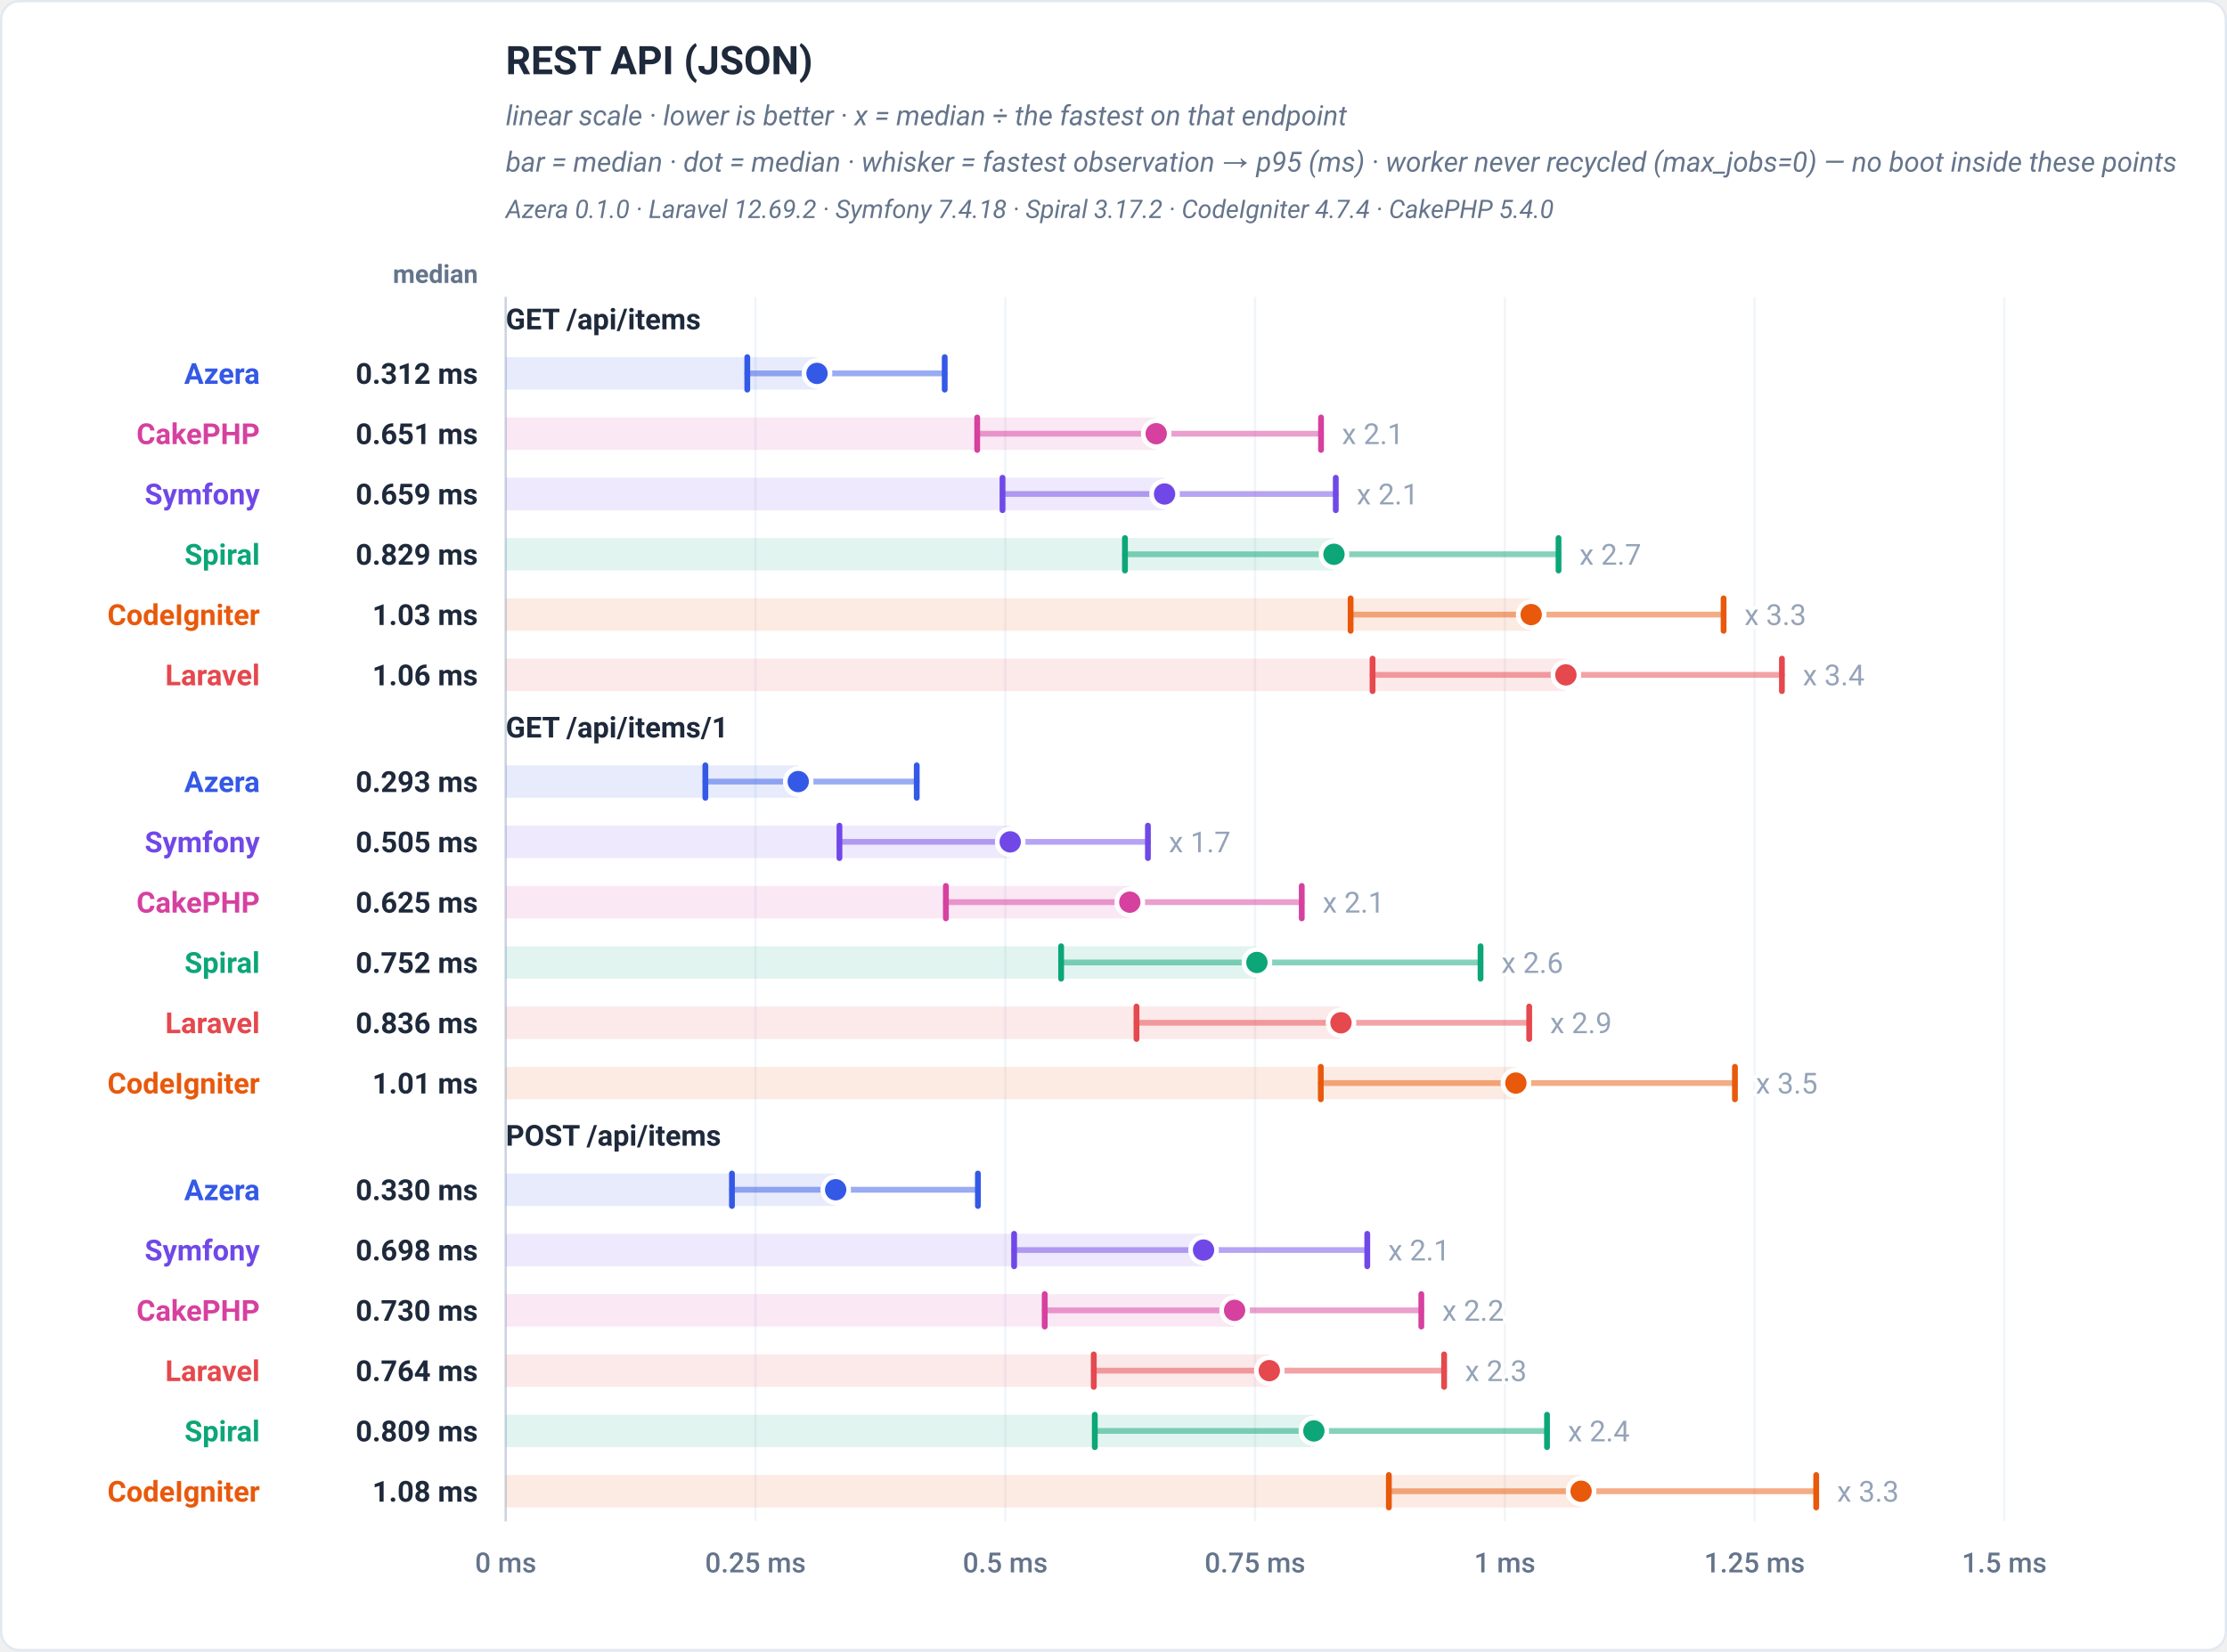
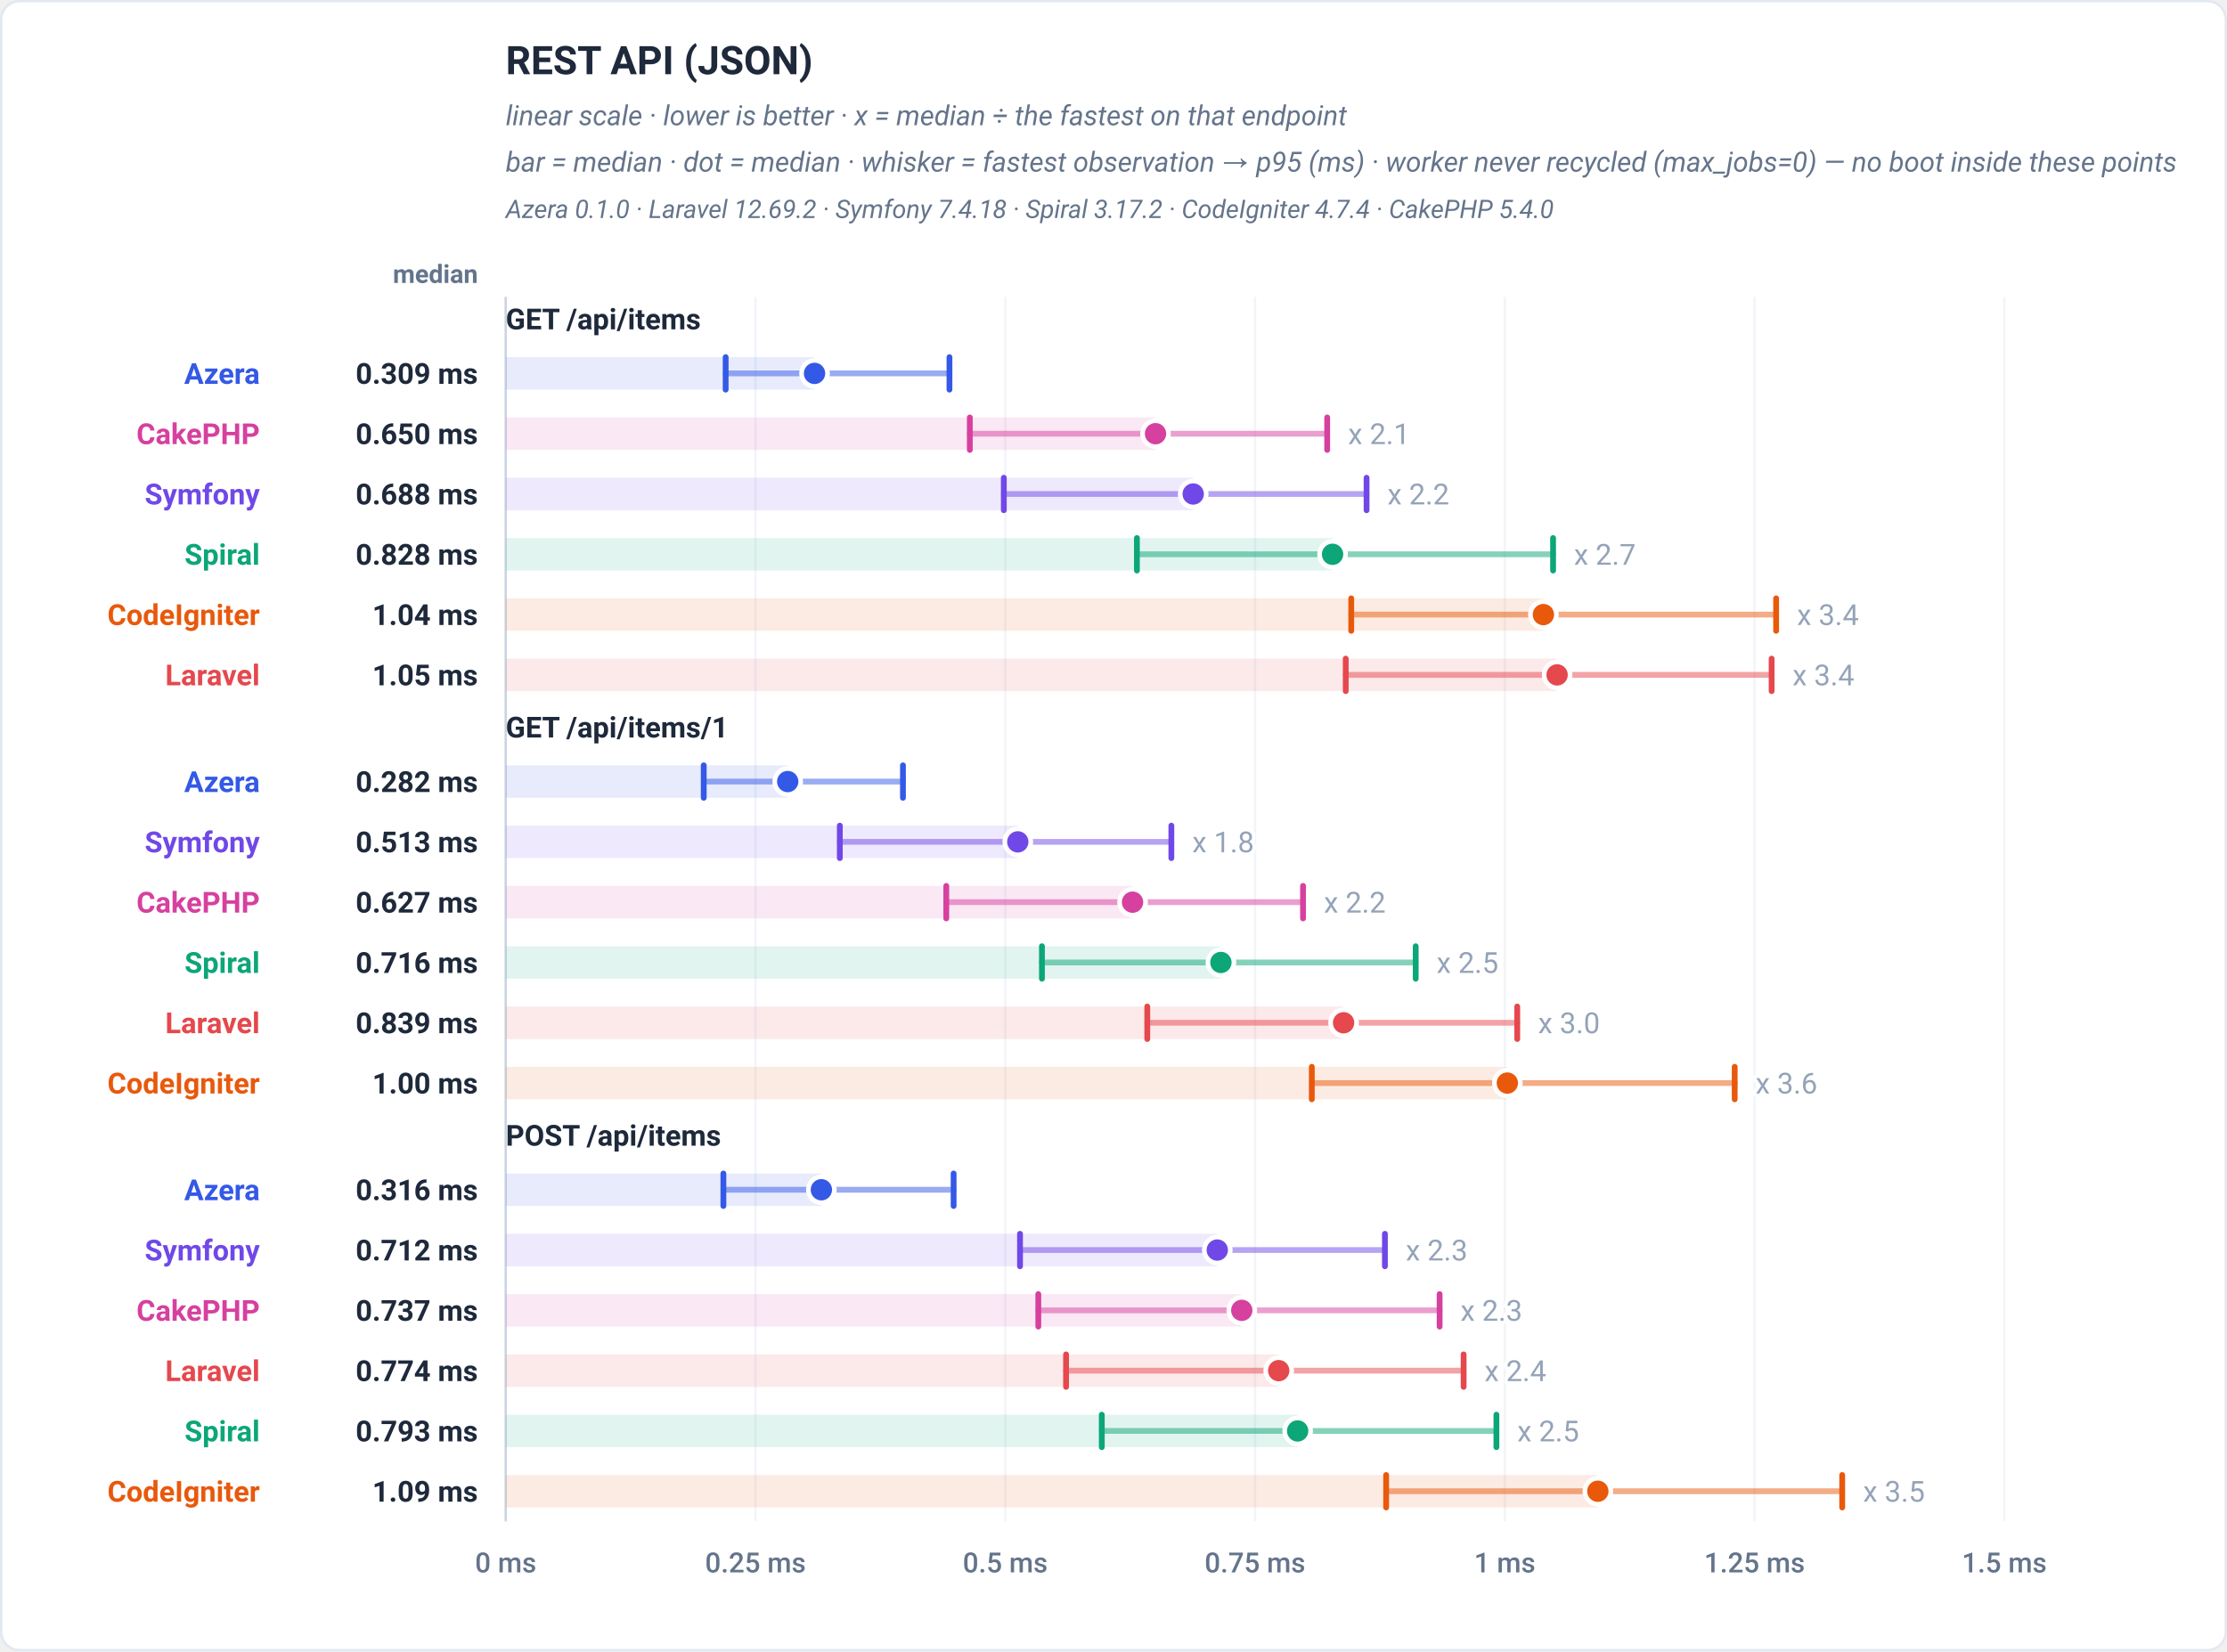
<svg xmlns="http://www.w3.org/2000/svg" viewBox="0 0 960 712" width="960" height="712" role="img" font-family="-apple-system,BlinkMacSystemFont,'Segoe UI',Roboto,Helvetica,Arial,sans-serif">
  <rect x="0.5" y="0.5" width="959" height="711" rx="8" fill="#ffffff" stroke="#e2e8f0" />
  <text x="218" y="32" font-family="-apple-system,BlinkMacSystemFont,'Segoe UI',Roboto,Helvetica,Arial,sans-serif" font-size="17" font-weight="700" fill="#1e293b" text-anchor="start">REST API (JSON)</text>
  <text x="218" y="54" font-family="-apple-system,BlinkMacSystemFont,'Segoe UI',Roboto,Helvetica,Arial,sans-serif" font-size="12" font-weight="400" fill="#64748b" text-anchor="start" font-style="italic">linear scale · lower is better · x = median ÷ the fastest on that endpoint</text>
  <text x="218" y="74" font-family="-apple-system,BlinkMacSystemFont,'Segoe UI',Roboto,Helvetica,Arial,sans-serif" font-size="12" font-weight="400" fill="#64748b" text-anchor="start" font-style="italic">bar = median · dot = median · whisker = fastest observation → p95 (ms) · worker never recycled (max_jobs=0) — no boot inside these points</text>
  <text x="218" y="94" font-family="-apple-system,BlinkMacSystemFont,'Segoe UI',Roboto,Helvetica,Arial,sans-serif" font-size="11" font-weight="400" fill="#64748b" text-anchor="start" font-style="italic">Azera 0.1.0 · Laravel 12.69.2 · Symfony 7.4.18 · Spiral 3.17.2 · CodeIgniter 4.7.4 · CakePHP 5.4.0</text>
  <text x="206" y="122" font-family="-apple-system,BlinkMacSystemFont,'Segoe UI',Roboto,Helvetica,Arial,sans-serif" font-size="11" font-weight="600" fill="#64748b" text-anchor="end">median</text>
  <line x1="218" y1="128" x2="218" y2="656" stroke="#f1f5f9" stroke-width="1" />
  <text x="218" y="678" font-family="-apple-system,BlinkMacSystemFont,'Segoe UI',Roboto,Helvetica,Arial,sans-serif" font-size="12" font-weight="500" fill="#64748b" text-anchor="middle">0 ms</text>
  <line x1="325.67" y1="128" x2="325.67" y2="656" stroke="#f1f5f9" stroke-width="1" />
  <text x="325.67" y="678" font-family="-apple-system,BlinkMacSystemFont,'Segoe UI',Roboto,Helvetica,Arial,sans-serif" font-size="12" font-weight="500" fill="#64748b" text-anchor="middle">0.25 ms</text>
  <line x1="433.33" y1="128" x2="433.33" y2="656" stroke="#f1f5f9" stroke-width="1" />
  <text x="433.33" y="678" font-family="-apple-system,BlinkMacSystemFont,'Segoe UI',Roboto,Helvetica,Arial,sans-serif" font-size="12" font-weight="500" fill="#64748b" text-anchor="middle">0.5 ms</text>
  <line x1="541" y1="128" x2="541" y2="656" stroke="#f1f5f9" stroke-width="1" />
  <text x="541" y="678" font-family="-apple-system,BlinkMacSystemFont,'Segoe UI',Roboto,Helvetica,Arial,sans-serif" font-size="12" font-weight="500" fill="#64748b" text-anchor="middle">0.75 ms</text>
  <line x1="648.67" y1="128" x2="648.67" y2="656" stroke="#f1f5f9" stroke-width="1" />
  <text x="648.67" y="678" font-family="-apple-system,BlinkMacSystemFont,'Segoe UI',Roboto,Helvetica,Arial,sans-serif" font-size="12" font-weight="500" fill="#64748b" text-anchor="middle">1 ms</text>
  <line x1="756.33" y1="128" x2="756.33" y2="656" stroke="#f1f5f9" stroke-width="1" />
  <text x="756.33" y="678" font-family="-apple-system,BlinkMacSystemFont,'Segoe UI',Roboto,Helvetica,Arial,sans-serif" font-size="12" font-weight="500" fill="#64748b" text-anchor="middle">1.25 ms</text>
  <line x1="864" y1="128" x2="864" y2="656" stroke="#f1f5f9" stroke-width="1" />
  <text x="864" y="678" font-family="-apple-system,BlinkMacSystemFont,'Segoe UI',Roboto,Helvetica,Arial,sans-serif" font-size="12" font-weight="500" fill="#64748b" text-anchor="middle">1.5 ms</text>
  <line x1="218" y1="128" x2="218" y2="656" stroke="#cbd5e1" stroke-width="1" />
  <text x="218" y="142" font-family="-apple-system,BlinkMacSystemFont,'Segoe UI',Roboto,Helvetica,Arial,sans-serif" font-size="12.5" font-weight="700" fill="#1e293b" text-anchor="start">GET /api/items</text>
-   <rect x="218" y="154" width="134.19" height="14" fill="#3459e6" fill-opacity="0.12" />
-   <line x1="322.13" y1="161" x2="407.24" y2="161" stroke="#3459e6" stroke-width="2.5" stroke-linecap="round" opacity="0.5" />
-   <line x1="322.13" y1="154" x2="322.13" y2="168" stroke="#3459e6" stroke-width="2.5" stroke-linecap="round" />
-   <line x1="407.24" y1="154" x2="407.24" y2="168" stroke="#3459e6" stroke-width="2.5" stroke-linecap="round" />
-   <circle cx="352.19" cy="161" r="5.6" fill="#3459e6" stroke="#ffffff" stroke-width="2" />
+   <rect x="218" y="154" width="133.12" height="14" fill="#3459e6" fill-opacity="0.12" />
+   <line x1="312.81" y1="161" x2="409.29" y2="161" stroke="#3459e6" stroke-width="2.5" stroke-linecap="round" opacity="0.5" />
+   <line x1="312.81" y1="154" x2="312.81" y2="168" stroke="#3459e6" stroke-width="2.5" stroke-linecap="round" />
+   <line x1="409.29" y1="154" x2="409.29" y2="168" stroke="#3459e6" stroke-width="2.5" stroke-linecap="round" />
+   <circle cx="351.12" cy="161" r="5.6" fill="#3459e6" stroke="#ffffff" stroke-width="2" />
  <text x="112" y="165.5" font-family="-apple-system,BlinkMacSystemFont,'Segoe UI',Roboto,Helvetica,Arial,sans-serif" font-size="12.5" font-weight="700" fill="#3459e6" text-anchor="end">Azera</text>
-   <text x="206" y="165.5" font-family="-apple-system,BlinkMacSystemFont,'Segoe UI',Roboto,Helvetica,Arial,sans-serif" font-size="12.5" font-weight="700" fill="#1e293b" text-anchor="end">0.312 ms</text>
-   <rect x="218" y="180" width="280.41" height="14" fill="#d6409f" fill-opacity="0.12" />
-   <line x1="421.24" y1="187" x2="569.46" y2="187" stroke="#d6409f" stroke-width="2.5" stroke-linecap="round" opacity="0.5" />
-   <line x1="421.24" y1="180" x2="421.24" y2="194" stroke="#d6409f" stroke-width="2.5" stroke-linecap="round" />
-   <line x1="569.46" y1="180" x2="569.46" y2="194" stroke="#d6409f" stroke-width="2.5" stroke-linecap="round" />
-   <circle cx="498.41" cy="187" r="5.6" fill="#d6409f" stroke="#ffffff" stroke-width="2" />
-   <text x="578.46" y="191.5" font-family="-apple-system,BlinkMacSystemFont,'Segoe UI',Roboto,Helvetica,Arial,sans-serif" font-size="12.5" font-weight="400" fill="#94a3b8" text-anchor="start" stroke="#ffffff" stroke-width="3" paint-order="stroke" stroke-linejoin="round">x 2.1</text>
+   <text x="206" y="165.5" font-family="-apple-system,BlinkMacSystemFont,'Segoe UI',Roboto,Helvetica,Arial,sans-serif" font-size="12.5" font-weight="700" fill="#1e293b" text-anchor="end">0.309 ms</text>
+   <rect x="218" y="180" width="280.11" height="14" fill="#d6409f" fill-opacity="0.12" />
+   <line x1="418.06" y1="187" x2="572.12" y2="187" stroke="#d6409f" stroke-width="2.5" stroke-linecap="round" opacity="0.5" />
+   <line x1="418.06" y1="180" x2="418.06" y2="194" stroke="#d6409f" stroke-width="2.5" stroke-linecap="round" />
+   <line x1="572.12" y1="180" x2="572.12" y2="194" stroke="#d6409f" stroke-width="2.5" stroke-linecap="round" />
+   <circle cx="498.11" cy="187" r="5.6" fill="#d6409f" stroke="#ffffff" stroke-width="2" />
+   <text x="581.12" y="191.5" font-family="-apple-system,BlinkMacSystemFont,'Segoe UI',Roboto,Helvetica,Arial,sans-serif" font-size="12.5" font-weight="400" fill="#94a3b8" text-anchor="start" stroke="#ffffff" stroke-width="3" paint-order="stroke" stroke-linejoin="round">x 2.1</text>
  <text x="112" y="191.5" font-family="-apple-system,BlinkMacSystemFont,'Segoe UI',Roboto,Helvetica,Arial,sans-serif" font-size="12.5" font-weight="700" fill="#d6409f" text-anchor="end">CakePHP</text>
-   <text x="206" y="191.5" font-family="-apple-system,BlinkMacSystemFont,'Segoe UI',Roboto,Helvetica,Arial,sans-serif" font-size="12.5" font-weight="700" fill="#1e293b" text-anchor="end">0.651 ms</text>
-   <rect x="218" y="206" width="284.01" height="14" fill="#7048e8" fill-opacity="0.12" />
-   <line x1="432.15" y1="213" x2="575.82" y2="213" stroke="#7048e8" stroke-width="2.5" stroke-linecap="round" opacity="0.5" />
-   <line x1="432.15" y1="206" x2="432.15" y2="220" stroke="#7048e8" stroke-width="2.5" stroke-linecap="round" />
-   <line x1="575.82" y1="206" x2="575.82" y2="220" stroke="#7048e8" stroke-width="2.5" stroke-linecap="round" />
-   <circle cx="502.01" cy="213" r="5.6" fill="#7048e8" stroke="#ffffff" stroke-width="2" />
-   <text x="584.82" y="217.5" font-family="-apple-system,BlinkMacSystemFont,'Segoe UI',Roboto,Helvetica,Arial,sans-serif" font-size="12.5" font-weight="400" fill="#94a3b8" text-anchor="start" stroke="#ffffff" stroke-width="3" paint-order="stroke" stroke-linejoin="round">x 2.1</text>
+   <text x="206" y="191.5" font-family="-apple-system,BlinkMacSystemFont,'Segoe UI',Roboto,Helvetica,Arial,sans-serif" font-size="12.5" font-weight="700" fill="#1e293b" text-anchor="end">0.650 ms</text>
+   <rect x="218" y="206" width="296.35" height="14" fill="#7048e8" fill-opacity="0.12" />
+   <line x1="432.72" y1="213" x2="589.09" y2="213" stroke="#7048e8" stroke-width="2.5" stroke-linecap="round" opacity="0.5" />
+   <line x1="432.72" y1="206" x2="432.72" y2="220" stroke="#7048e8" stroke-width="2.5" stroke-linecap="round" />
+   <line x1="589.09" y1="206" x2="589.09" y2="220" stroke="#7048e8" stroke-width="2.5" stroke-linecap="round" />
+   <circle cx="514.35" cy="213" r="5.6" fill="#7048e8" stroke="#ffffff" stroke-width="2" />
+   <text x="598.09" y="217.5" font-family="-apple-system,BlinkMacSystemFont,'Segoe UI',Roboto,Helvetica,Arial,sans-serif" font-size="12.5" font-weight="400" fill="#94a3b8" text-anchor="start" stroke="#ffffff" stroke-width="3" paint-order="stroke" stroke-linejoin="round">x 2.2</text>
  <text x="112" y="217.5" font-family="-apple-system,BlinkMacSystemFont,'Segoe UI',Roboto,Helvetica,Arial,sans-serif" font-size="12.5" font-weight="700" fill="#7048e8" text-anchor="end">Symfony</text>
-   <text x="206" y="217.5" font-family="-apple-system,BlinkMacSystemFont,'Segoe UI',Roboto,Helvetica,Arial,sans-serif" font-size="12.5" font-weight="700" fill="#1e293b" text-anchor="end">0.659 ms</text>
-   <rect x="218" y="232" width="357.04" height="14" fill="#0ca678" fill-opacity="0.12" />
-   <line x1="484.94" y1="239" x2="671.84" y2="239" stroke="#0ca678" stroke-width="2.5" stroke-linecap="round" opacity="0.5" />
-   <line x1="484.94" y1="232" x2="484.94" y2="246" stroke="#0ca678" stroke-width="2.5" stroke-linecap="round" />
-   <line x1="671.84" y1="232" x2="671.84" y2="246" stroke="#0ca678" stroke-width="2.5" stroke-linecap="round" />
-   <circle cx="575.04" cy="239" r="5.6" fill="#0ca678" stroke="#ffffff" stroke-width="2" />
-   <text x="680.84" y="243.5" font-family="-apple-system,BlinkMacSystemFont,'Segoe UI',Roboto,Helvetica,Arial,sans-serif" font-size="12.5" font-weight="400" fill="#94a3b8" text-anchor="start" stroke="#ffffff" stroke-width="3" paint-order="stroke" stroke-linejoin="round">x 2.7</text>
+   <text x="206" y="217.5" font-family="-apple-system,BlinkMacSystemFont,'Segoe UI',Roboto,Helvetica,Arial,sans-serif" font-size="12.5" font-weight="700" fill="#1e293b" text-anchor="end">0.688 ms</text>
+   <rect x="218" y="232" width="356.43" height="14" fill="#0ca678" fill-opacity="0.12" />
+   <line x1="490.09" y1="239" x2="669.49" y2="239" stroke="#0ca678" stroke-width="2.5" stroke-linecap="round" opacity="0.5" />
+   <line x1="490.09" y1="232" x2="490.09" y2="246" stroke="#0ca678" stroke-width="2.5" stroke-linecap="round" />
+   <line x1="669.49" y1="232" x2="669.49" y2="246" stroke="#0ca678" stroke-width="2.5" stroke-linecap="round" />
+   <circle cx="574.43" cy="239" r="5.6" fill="#0ca678" stroke="#ffffff" stroke-width="2" />
+   <text x="678.49" y="243.5" font-family="-apple-system,BlinkMacSystemFont,'Segoe UI',Roboto,Helvetica,Arial,sans-serif" font-size="12.5" font-weight="400" fill="#94a3b8" text-anchor="start" stroke="#ffffff" stroke-width="3" paint-order="stroke" stroke-linejoin="round">x 2.7</text>
  <text x="112" y="243.5" font-family="-apple-system,BlinkMacSystemFont,'Segoe UI',Roboto,Helvetica,Arial,sans-serif" font-size="12.5" font-weight="700" fill="#0ca678" text-anchor="end">Spiral</text>
-   <text x="206" y="243.5" font-family="-apple-system,BlinkMacSystemFont,'Segoe UI',Roboto,Helvetica,Arial,sans-serif" font-size="12.5" font-weight="700" fill="#1e293b" text-anchor="end">0.829 ms</text>
-   <rect x="218" y="258" width="442.04" height="14" fill="#e8590c" fill-opacity="0.12" />
-   <line x1="582.21" y1="265" x2="742.99" y2="265" stroke="#e8590c" stroke-width="2.5" stroke-linecap="round" opacity="0.5" />
-   <line x1="582.21" y1="258" x2="582.21" y2="272" stroke="#e8590c" stroke-width="2.5" stroke-linecap="round" />
-   <line x1="742.99" y1="258" x2="742.99" y2="272" stroke="#e8590c" stroke-width="2.5" stroke-linecap="round" />
-   <circle cx="660.04" cy="265" r="5.6" fill="#e8590c" stroke="#ffffff" stroke-width="2" />
-   <text x="751.99" y="269.5" font-family="-apple-system,BlinkMacSystemFont,'Segoe UI',Roboto,Helvetica,Arial,sans-serif" font-size="12.5" font-weight="400" fill="#94a3b8" text-anchor="start" stroke="#ffffff" stroke-width="3" paint-order="stroke" stroke-linejoin="round">x 3.3</text>
+   <text x="206" y="243.5" font-family="-apple-system,BlinkMacSystemFont,'Segoe UI',Roboto,Helvetica,Arial,sans-serif" font-size="12.5" font-weight="700" fill="#1e293b" text-anchor="end">0.828 ms</text>
+   <rect x="218" y="258" width="447.31" height="14" fill="#e8590c" fill-opacity="0.12" />
+   <line x1="582.48" y1="265" x2="765.64" y2="265" stroke="#e8590c" stroke-width="2.5" stroke-linecap="round" opacity="0.5" />
+   <line x1="582.48" y1="258" x2="582.48" y2="272" stroke="#e8590c" stroke-width="2.5" stroke-linecap="round" />
+   <line x1="765.64" y1="258" x2="765.64" y2="272" stroke="#e8590c" stroke-width="2.5" stroke-linecap="round" />
+   <circle cx="665.31" cy="265" r="5.6" fill="#e8590c" stroke="#ffffff" stroke-width="2" />
+   <text x="774.64" y="269.5" font-family="-apple-system,BlinkMacSystemFont,'Segoe UI',Roboto,Helvetica,Arial,sans-serif" font-size="12.5" font-weight="400" fill="#94a3b8" text-anchor="start" stroke="#ffffff" stroke-width="3" paint-order="stroke" stroke-linejoin="round">x 3.4</text>
  <text x="112" y="269.5" font-family="-apple-system,BlinkMacSystemFont,'Segoe UI',Roboto,Helvetica,Arial,sans-serif" font-size="12.5" font-weight="700" fill="#e8590c" text-anchor="end">CodeIgniter</text>
-   <text x="206" y="269.5" font-family="-apple-system,BlinkMacSystemFont,'Segoe UI',Roboto,Helvetica,Arial,sans-serif" font-size="12.5" font-weight="700" fill="#1e293b" text-anchor="end">1.03 ms</text>
-   <rect x="218" y="284" width="457.01" height="14" fill="#e5484d" fill-opacity="0.12" />
-   <line x1="591.67" y1="291" x2="768.13" y2="291" stroke="#e5484d" stroke-width="2.5" stroke-linecap="round" opacity="0.5" />
-   <line x1="591.67" y1="284" x2="591.67" y2="298" stroke="#e5484d" stroke-width="2.5" stroke-linecap="round" />
-   <line x1="768.13" y1="284" x2="768.13" y2="298" stroke="#e5484d" stroke-width="2.5" stroke-linecap="round" />
-   <circle cx="675.01" cy="291" r="5.6" fill="#e5484d" stroke="#ffffff" stroke-width="2" />
-   <text x="777.13" y="295.5" font-family="-apple-system,BlinkMacSystemFont,'Segoe UI',Roboto,Helvetica,Arial,sans-serif" font-size="12.5" font-weight="400" fill="#94a3b8" text-anchor="start" stroke="#ffffff" stroke-width="3" paint-order="stroke" stroke-linejoin="round">x 3.4</text>
+   <text x="206" y="269.5" font-family="-apple-system,BlinkMacSystemFont,'Segoe UI',Roboto,Helvetica,Arial,sans-serif" font-size="12.5" font-weight="700" fill="#1e293b" text-anchor="end">1.04 ms</text>
+   <rect x="218" y="284" width="453.22" height="14" fill="#e5484d" fill-opacity="0.12" />
+   <line x1="580.11" y1="291" x2="763.7" y2="291" stroke="#e5484d" stroke-width="2.5" stroke-linecap="round" opacity="0.5" />
+   <line x1="580.11" y1="284" x2="580.11" y2="298" stroke="#e5484d" stroke-width="2.5" stroke-linecap="round" />
+   <line x1="763.7" y1="284" x2="763.7" y2="298" stroke="#e5484d" stroke-width="2.5" stroke-linecap="round" />
+   <circle cx="671.22" cy="291" r="5.6" fill="#e5484d" stroke="#ffffff" stroke-width="2" />
+   <text x="772.7" y="295.5" font-family="-apple-system,BlinkMacSystemFont,'Segoe UI',Roboto,Helvetica,Arial,sans-serif" font-size="12.5" font-weight="400" fill="#94a3b8" text-anchor="start" stroke="#ffffff" stroke-width="3" paint-order="stroke" stroke-linejoin="round">x 3.4</text>
  <text x="112" y="295.5" font-family="-apple-system,BlinkMacSystemFont,'Segoe UI',Roboto,Helvetica,Arial,sans-serif" font-size="12.5" font-weight="700" fill="#e5484d" text-anchor="end">Laravel</text>
-   <text x="206" y="295.5" font-family="-apple-system,BlinkMacSystemFont,'Segoe UI',Roboto,Helvetica,Arial,sans-serif" font-size="12.5" font-weight="700" fill="#1e293b" text-anchor="end">1.06 ms</text>
+   <text x="206" y="295.5" font-family="-apple-system,BlinkMacSystemFont,'Segoe UI',Roboto,Helvetica,Arial,sans-serif" font-size="12.5" font-weight="700" fill="#1e293b" text-anchor="end">1.05 ms</text>
  <text x="218" y="318" font-family="-apple-system,BlinkMacSystemFont,'Segoe UI',Roboto,Helvetica,Arial,sans-serif" font-size="12.5" font-weight="700" fill="#1e293b" text-anchor="start">GET /api/items/1</text>
-   <rect x="218" y="330" width="126.09" height="14" fill="#3459e6" fill-opacity="0.12" />
-   <line x1="304.06" y1="337" x2="395.18" y2="337" stroke="#3459e6" stroke-width="2.5" stroke-linecap="round" opacity="0.5" />
-   <line x1="304.06" y1="330" x2="304.06" y2="344" stroke="#3459e6" stroke-width="2.5" stroke-linecap="round" />
-   <line x1="395.18" y1="330" x2="395.18" y2="344" stroke="#3459e6" stroke-width="2.5" stroke-linecap="round" />
-   <circle cx="344.09" cy="337" r="5.6" fill="#3459e6" stroke="#ffffff" stroke-width="2" />
+   <rect x="218" y="330" width="121.56" height="14" fill="#3459e6" fill-opacity="0.12" />
+   <line x1="303.36" y1="337" x2="389.24" y2="337" stroke="#3459e6" stroke-width="2.5" stroke-linecap="round" opacity="0.5" />
+   <line x1="303.36" y1="330" x2="303.36" y2="344" stroke="#3459e6" stroke-width="2.5" stroke-linecap="round" />
+   <line x1="389.24" y1="330" x2="389.24" y2="344" stroke="#3459e6" stroke-width="2.5" stroke-linecap="round" />
+   <circle cx="339.56" cy="337" r="5.6" fill="#3459e6" stroke="#ffffff" stroke-width="2" />
  <text x="112" y="341.5" font-family="-apple-system,BlinkMacSystemFont,'Segoe UI',Roboto,Helvetica,Arial,sans-serif" font-size="12.5" font-weight="700" fill="#3459e6" text-anchor="end">Azera</text>
-   <text x="206" y="341.5" font-family="-apple-system,BlinkMacSystemFont,'Segoe UI',Roboto,Helvetica,Arial,sans-serif" font-size="12.5" font-weight="700" fill="#1e293b" text-anchor="end">0.293 ms</text>
-   <rect x="218" y="356" width="217.47" height="14" fill="#7048e8" fill-opacity="0.12" />
-   <line x1="361.86" y1="363" x2="494.84" y2="363" stroke="#7048e8" stroke-width="2.5" stroke-linecap="round" opacity="0.5" />
-   <line x1="361.86" y1="356" x2="361.86" y2="370" stroke="#7048e8" stroke-width="2.5" stroke-linecap="round" />
-   <line x1="494.84" y1="356" x2="494.84" y2="370" stroke="#7048e8" stroke-width="2.5" stroke-linecap="round" />
-   <circle cx="435.47" cy="363" r="5.6" fill="#7048e8" stroke="#ffffff" stroke-width="2" />
-   <text x="503.84" y="367.5" font-family="-apple-system,BlinkMacSystemFont,'Segoe UI',Roboto,Helvetica,Arial,sans-serif" font-size="12.5" font-weight="400" fill="#94a3b8" text-anchor="start" stroke="#ffffff" stroke-width="3" paint-order="stroke" stroke-linejoin="round">x 1.7</text>
+   <text x="206" y="341.5" font-family="-apple-system,BlinkMacSystemFont,'Segoe UI',Roboto,Helvetica,Arial,sans-serif" font-size="12.5" font-weight="700" fill="#1e293b" text-anchor="end">0.282 ms</text>
+   <rect x="218" y="356" width="220.74" height="14" fill="#7048e8" fill-opacity="0.12" />
+   <line x1="362.02" y1="363" x2="504.94" y2="363" stroke="#7048e8" stroke-width="2.5" stroke-linecap="round" opacity="0.5" />
+   <line x1="362.02" y1="356" x2="362.02" y2="370" stroke="#7048e8" stroke-width="2.5" stroke-linecap="round" />
+   <line x1="504.94" y1="356" x2="504.94" y2="370" stroke="#7048e8" stroke-width="2.5" stroke-linecap="round" />
+   <circle cx="438.74" cy="363" r="5.6" fill="#7048e8" stroke="#ffffff" stroke-width="2" />
+   <text x="513.94" y="367.5" font-family="-apple-system,BlinkMacSystemFont,'Segoe UI',Roboto,Helvetica,Arial,sans-serif" font-size="12.5" font-weight="400" fill="#94a3b8" text-anchor="start" stroke="#ffffff" stroke-width="3" paint-order="stroke" stroke-linejoin="round">x 1.8</text>
  <text x="112" y="367.5" font-family="-apple-system,BlinkMacSystemFont,'Segoe UI',Roboto,Helvetica,Arial,sans-serif" font-size="12.5" font-weight="700" fill="#7048e8" text-anchor="end">Symfony</text>
-   <text x="206" y="367.5" font-family="-apple-system,BlinkMacSystemFont,'Segoe UI',Roboto,Helvetica,Arial,sans-serif" font-size="12.5" font-weight="700" fill="#1e293b" text-anchor="end">0.505 ms</text>
-   <rect x="218" y="382" width="269.02" height="14" fill="#d6409f" fill-opacity="0.12" />
-   <line x1="407.74" y1="389" x2="561.15" y2="389" stroke="#d6409f" stroke-width="2.5" stroke-linecap="round" opacity="0.5" />
-   <line x1="407.74" y1="382" x2="407.74" y2="396" stroke="#d6409f" stroke-width="2.5" stroke-linecap="round" />
-   <line x1="561.15" y1="382" x2="561.15" y2="396" stroke="#d6409f" stroke-width="2.5" stroke-linecap="round" />
-   <circle cx="487.02" cy="389" r="5.6" fill="#d6409f" stroke="#ffffff" stroke-width="2" />
-   <text x="570.15" y="393.5" font-family="-apple-system,BlinkMacSystemFont,'Segoe UI',Roboto,Helvetica,Arial,sans-serif" font-size="12.5" font-weight="400" fill="#94a3b8" text-anchor="start" stroke="#ffffff" stroke-width="3" paint-order="stroke" stroke-linejoin="round">x 2.1</text>
+   <text x="206" y="367.5" font-family="-apple-system,BlinkMacSystemFont,'Segoe UI',Roboto,Helvetica,Arial,sans-serif" font-size="12.5" font-weight="700" fill="#1e293b" text-anchor="end">0.513 ms</text>
+   <rect x="218" y="382" width="270.21" height="14" fill="#d6409f" fill-opacity="0.12" />
+   <line x1="407.91" y1="389" x2="561.7" y2="389" stroke="#d6409f" stroke-width="2.5" stroke-linecap="round" opacity="0.5" />
+   <line x1="407.91" y1="382" x2="407.91" y2="396" stroke="#d6409f" stroke-width="2.5" stroke-linecap="round" />
+   <line x1="561.7" y1="382" x2="561.7" y2="396" stroke="#d6409f" stroke-width="2.5" stroke-linecap="round" />
+   <circle cx="488.21" cy="389" r="5.6" fill="#d6409f" stroke="#ffffff" stroke-width="2" />
+   <text x="570.7" y="393.5" font-family="-apple-system,BlinkMacSystemFont,'Segoe UI',Roboto,Helvetica,Arial,sans-serif" font-size="12.5" font-weight="400" fill="#94a3b8" text-anchor="start" stroke="#ffffff" stroke-width="3" paint-order="stroke" stroke-linejoin="round">x 2.2</text>
  <text x="112" y="393.5" font-family="-apple-system,BlinkMacSystemFont,'Segoe UI',Roboto,Helvetica,Arial,sans-serif" font-size="12.5" font-weight="700" fill="#d6409f" text-anchor="end">CakePHP</text>
-   <text x="206" y="393.5" font-family="-apple-system,BlinkMacSystemFont,'Segoe UI',Roboto,Helvetica,Arial,sans-serif" font-size="12.5" font-weight="700" fill="#1e293b" text-anchor="end">0.625 ms</text>
-   <rect x="218" y="408" width="323.82" height="14" fill="#0ca678" fill-opacity="0.12" />
-   <line x1="457.42" y1="415" x2="638.22" y2="415" stroke="#0ca678" stroke-width="2.5" stroke-linecap="round" opacity="0.5" />
-   <line x1="457.42" y1="408" x2="457.42" y2="422" stroke="#0ca678" stroke-width="2.5" stroke-linecap="round" />
-   <line x1="638.22" y1="408" x2="638.22" y2="422" stroke="#0ca678" stroke-width="2.5" stroke-linecap="round" />
-   <circle cx="541.82" cy="415" r="5.6" fill="#0ca678" stroke="#ffffff" stroke-width="2" />
-   <text x="647.22" y="419.5" font-family="-apple-system,BlinkMacSystemFont,'Segoe UI',Roboto,Helvetica,Arial,sans-serif" font-size="12.5" font-weight="400" fill="#94a3b8" text-anchor="start" stroke="#ffffff" stroke-width="3" paint-order="stroke" stroke-linejoin="round">x 2.6</text>
+   <text x="206" y="393.5" font-family="-apple-system,BlinkMacSystemFont,'Segoe UI',Roboto,Helvetica,Arial,sans-serif" font-size="12.5" font-weight="700" fill="#1e293b" text-anchor="end">0.627 ms</text>
+   <rect x="218" y="408" width="308.3" height="14" fill="#0ca678" fill-opacity="0.12" />
+   <line x1="449.15" y1="415" x2="610.27" y2="415" stroke="#0ca678" stroke-width="2.5" stroke-linecap="round" opacity="0.5" />
+   <line x1="449.15" y1="408" x2="449.15" y2="422" stroke="#0ca678" stroke-width="2.5" stroke-linecap="round" />
+   <line x1="610.27" y1="408" x2="610.27" y2="422" stroke="#0ca678" stroke-width="2.5" stroke-linecap="round" />
+   <circle cx="526.3" cy="415" r="5.6" fill="#0ca678" stroke="#ffffff" stroke-width="2" />
+   <text x="619.27" y="419.5" font-family="-apple-system,BlinkMacSystemFont,'Segoe UI',Roboto,Helvetica,Arial,sans-serif" font-size="12.5" font-weight="400" fill="#94a3b8" text-anchor="start" stroke="#ffffff" stroke-width="3" paint-order="stroke" stroke-linejoin="round">x 2.5</text>
  <text x="112" y="419.5" font-family="-apple-system,BlinkMacSystemFont,'Segoe UI',Roboto,Helvetica,Arial,sans-serif" font-size="12.5" font-weight="700" fill="#0ca678" text-anchor="end">Spiral</text>
-   <text x="206" y="419.5" font-family="-apple-system,BlinkMacSystemFont,'Segoe UI',Roboto,Helvetica,Arial,sans-serif" font-size="12.5" font-weight="700" fill="#1e293b" text-anchor="end">0.752 ms</text>
-   <rect x="218" y="434" width="360.06" height="14" fill="#e5484d" fill-opacity="0.12" />
-   <line x1="489.91" y1="441" x2="659.2" y2="441" stroke="#e5484d" stroke-width="2.5" stroke-linecap="round" opacity="0.5" />
-   <line x1="489.91" y1="434" x2="489.91" y2="448" stroke="#e5484d" stroke-width="2.5" stroke-linecap="round" />
-   <line x1="659.2" y1="434" x2="659.2" y2="448" stroke="#e5484d" stroke-width="2.5" stroke-linecap="round" />
-   <circle cx="578.06" cy="441" r="5.6" fill="#e5484d" stroke="#ffffff" stroke-width="2" />
-   <text x="668.2" y="445.5" font-family="-apple-system,BlinkMacSystemFont,'Segoe UI',Roboto,Helvetica,Arial,sans-serif" font-size="12.5" font-weight="400" fill="#94a3b8" text-anchor="start" stroke="#ffffff" stroke-width="3" paint-order="stroke" stroke-linejoin="round">x 2.9</text>
+   <text x="206" y="419.5" font-family="-apple-system,BlinkMacSystemFont,'Segoe UI',Roboto,Helvetica,Arial,sans-serif" font-size="12.5" font-weight="700" fill="#1e293b" text-anchor="end">0.716 ms</text>
+   <rect x="218" y="434" width="361.18" height="14" fill="#e5484d" fill-opacity="0.12" />
+   <line x1="494.56" y1="441" x2="654.04" y2="441" stroke="#e5484d" stroke-width="2.5" stroke-linecap="round" opacity="0.5" />
+   <line x1="494.56" y1="434" x2="494.56" y2="448" stroke="#e5484d" stroke-width="2.5" stroke-linecap="round" />
+   <line x1="654.04" y1="434" x2="654.04" y2="448" stroke="#e5484d" stroke-width="2.5" stroke-linecap="round" />
+   <circle cx="579.18" cy="441" r="5.6" fill="#e5484d" stroke="#ffffff" stroke-width="2" />
+   <text x="663.04" y="445.5" font-family="-apple-system,BlinkMacSystemFont,'Segoe UI',Roboto,Helvetica,Arial,sans-serif" font-size="12.5" font-weight="400" fill="#94a3b8" text-anchor="start" stroke="#ffffff" stroke-width="3" paint-order="stroke" stroke-linejoin="round">x 3.0</text>
  <text x="112" y="445.5" font-family="-apple-system,BlinkMacSystemFont,'Segoe UI',Roboto,Helvetica,Arial,sans-serif" font-size="12.5" font-weight="700" fill="#e5484d" text-anchor="end">Laravel</text>
-   <text x="206" y="445.5" font-family="-apple-system,BlinkMacSystemFont,'Segoe UI',Roboto,Helvetica,Arial,sans-serif" font-size="12.5" font-weight="700" fill="#1e293b" text-anchor="end">0.836 ms</text>
-   <rect x="218" y="460" width="435.45" height="14" fill="#e8590c" fill-opacity="0.12" />
-   <line x1="569.36" y1="467" x2="747.88" y2="467" stroke="#e8590c" stroke-width="2.5" stroke-linecap="round" opacity="0.5" />
-   <line x1="569.36" y1="460" x2="569.36" y2="474" stroke="#e8590c" stroke-width="2.5" stroke-linecap="round" />
-   <line x1="747.88" y1="460" x2="747.88" y2="474" stroke="#e8590c" stroke-width="2.5" stroke-linecap="round" />
-   <circle cx="653.45" cy="467" r="5.6" fill="#e8590c" stroke="#ffffff" stroke-width="2" />
-   <text x="756.88" y="471.5" font-family="-apple-system,BlinkMacSystemFont,'Segoe UI',Roboto,Helvetica,Arial,sans-serif" font-size="12.5" font-weight="400" fill="#94a3b8" text-anchor="start" stroke="#ffffff" stroke-width="3" paint-order="stroke" stroke-linejoin="round">x 3.5</text>
+   <text x="206" y="445.5" font-family="-apple-system,BlinkMacSystemFont,'Segoe UI',Roboto,Helvetica,Arial,sans-serif" font-size="12.5" font-weight="700" fill="#1e293b" text-anchor="end">0.839 ms</text>
+   <rect x="218" y="460" width="431.77" height="14" fill="#e8590c" fill-opacity="0.12" />
+   <line x1="565.48" y1="467" x2="747.78" y2="467" stroke="#e8590c" stroke-width="2.5" stroke-linecap="round" opacity="0.5" />
+   <line x1="565.48" y1="460" x2="565.48" y2="474" stroke="#e8590c" stroke-width="2.5" stroke-linecap="round" />
+   <line x1="747.78" y1="460" x2="747.78" y2="474" stroke="#e8590c" stroke-width="2.5" stroke-linecap="round" />
+   <circle cx="649.77" cy="467" r="5.6" fill="#e8590c" stroke="#ffffff" stroke-width="2" />
+   <text x="756.78" y="471.5" font-family="-apple-system,BlinkMacSystemFont,'Segoe UI',Roboto,Helvetica,Arial,sans-serif" font-size="12.5" font-weight="400" fill="#94a3b8" text-anchor="start" stroke="#ffffff" stroke-width="3" paint-order="stroke" stroke-linejoin="round">x 3.6</text>
  <text x="112" y="471.5" font-family="-apple-system,BlinkMacSystemFont,'Segoe UI',Roboto,Helvetica,Arial,sans-serif" font-size="12.5" font-weight="700" fill="#e8590c" text-anchor="end">CodeIgniter</text>
-   <text x="206" y="471.5" font-family="-apple-system,BlinkMacSystemFont,'Segoe UI',Roboto,Helvetica,Arial,sans-serif" font-size="12.5" font-weight="700" fill="#1e293b" text-anchor="end">1.01 ms</text>
+   <text x="206" y="471.5" font-family="-apple-system,BlinkMacSystemFont,'Segoe UI',Roboto,Helvetica,Arial,sans-serif" font-size="12.5" font-weight="700" fill="#1e293b" text-anchor="end">1.00 ms</text>
  <text x="218" y="494" font-family="-apple-system,BlinkMacSystemFont,'Segoe UI',Roboto,Helvetica,Arial,sans-serif" font-size="12.5" font-weight="700" fill="#1e293b" text-anchor="start">POST /api/items</text>
-   <rect x="218" y="506" width="142.23" height="14" fill="#3459e6" fill-opacity="0.12" />
-   <line x1="315.53" y1="513" x2="421.55" y2="513" stroke="#3459e6" stroke-width="2.5" stroke-linecap="round" opacity="0.5" />
-   <line x1="315.53" y1="506" x2="315.53" y2="520" stroke="#3459e6" stroke-width="2.5" stroke-linecap="round" />
-   <line x1="421.55" y1="506" x2="421.55" y2="520" stroke="#3459e6" stroke-width="2.5" stroke-linecap="round" />
-   <circle cx="360.23" cy="513" r="5.6" fill="#3459e6" stroke="#ffffff" stroke-width="2" />
+   <rect x="218" y="506" width="136.07" height="14" fill="#3459e6" fill-opacity="0.12" />
+   <line x1="311.83" y1="513" x2="411.08" y2="513" stroke="#3459e6" stroke-width="2.5" stroke-linecap="round" opacity="0.5" />
+   <line x1="311.83" y1="506" x2="311.83" y2="520" stroke="#3459e6" stroke-width="2.5" stroke-linecap="round" />
+   <line x1="411.08" y1="506" x2="411.08" y2="520" stroke="#3459e6" stroke-width="2.5" stroke-linecap="round" />
+   <circle cx="354.07" cy="513" r="5.6" fill="#3459e6" stroke="#ffffff" stroke-width="2" />
  <text x="112" y="517.5" font-family="-apple-system,BlinkMacSystemFont,'Segoe UI',Roboto,Helvetica,Arial,sans-serif" font-size="12.5" font-weight="700" fill="#3459e6" text-anchor="end">Azera</text>
-   <text x="206" y="517.5" font-family="-apple-system,BlinkMacSystemFont,'Segoe UI',Roboto,Helvetica,Arial,sans-serif" font-size="12.5" font-weight="700" fill="#1e293b" text-anchor="end">0.330 ms</text>
-   <rect x="218" y="532" width="300.81" height="14" fill="#7048e8" fill-opacity="0.12" />
-   <line x1="437.16" y1="539" x2="589.39" y2="539" stroke="#7048e8" stroke-width="2.5" stroke-linecap="round" opacity="0.5" />
-   <line x1="437.16" y1="532" x2="437.16" y2="546" stroke="#7048e8" stroke-width="2.5" stroke-linecap="round" />
-   <line x1="589.39" y1="532" x2="589.39" y2="546" stroke="#7048e8" stroke-width="2.5" stroke-linecap="round" />
-   <circle cx="518.81" cy="539" r="5.6" fill="#7048e8" stroke="#ffffff" stroke-width="2" />
-   <text x="598.39" y="543.5" font-family="-apple-system,BlinkMacSystemFont,'Segoe UI',Roboto,Helvetica,Arial,sans-serif" font-size="12.5" font-weight="400" fill="#94a3b8" text-anchor="start" stroke="#ffffff" stroke-width="3" paint-order="stroke" stroke-linejoin="round">x 2.1</text>
+   <text x="206" y="517.5" font-family="-apple-system,BlinkMacSystemFont,'Segoe UI',Roboto,Helvetica,Arial,sans-serif" font-size="12.5" font-weight="700" fill="#1e293b" text-anchor="end">0.316 ms</text>
+   <rect x="218" y="532" width="306.73" height="14" fill="#7048e8" fill-opacity="0.12" />
+   <line x1="439.7" y1="539" x2="597" y2="539" stroke="#7048e8" stroke-width="2.5" stroke-linecap="round" opacity="0.5" />
+   <line x1="439.7" y1="532" x2="439.7" y2="546" stroke="#7048e8" stroke-width="2.5" stroke-linecap="round" />
+   <line x1="597" y1="532" x2="597" y2="546" stroke="#7048e8" stroke-width="2.5" stroke-linecap="round" />
+   <circle cx="524.73" cy="539" r="5.6" fill="#7048e8" stroke="#ffffff" stroke-width="2" />
+   <text x="606" y="543.5" font-family="-apple-system,BlinkMacSystemFont,'Segoe UI',Roboto,Helvetica,Arial,sans-serif" font-size="12.5" font-weight="400" fill="#94a3b8" text-anchor="start" stroke="#ffffff" stroke-width="3" paint-order="stroke" stroke-linejoin="round">x 2.3</text>
  <text x="112" y="543.5" font-family="-apple-system,BlinkMacSystemFont,'Segoe UI',Roboto,Helvetica,Arial,sans-serif" font-size="12.5" font-weight="700" fill="#7048e8" text-anchor="end">Symfony</text>
-   <text x="206" y="543.5" font-family="-apple-system,BlinkMacSystemFont,'Segoe UI',Roboto,Helvetica,Arial,sans-serif" font-size="12.5" font-weight="700" fill="#1e293b" text-anchor="end">0.698 ms</text>
-   <rect x="218" y="558" width="314.2" height="14" fill="#d6409f" fill-opacity="0.12" />
-   <line x1="450.35" y1="565" x2="612.69" y2="565" stroke="#d6409f" stroke-width="2.5" stroke-linecap="round" opacity="0.5" />
-   <line x1="450.35" y1="558" x2="450.35" y2="572" stroke="#d6409f" stroke-width="2.5" stroke-linecap="round" />
-   <line x1="612.69" y1="558" x2="612.69" y2="572" stroke="#d6409f" stroke-width="2.5" stroke-linecap="round" />
-   <circle cx="532.2" cy="565" r="5.6" fill="#d6409f" stroke="#ffffff" stroke-width="2" />
-   <text x="621.69" y="569.5" font-family="-apple-system,BlinkMacSystemFont,'Segoe UI',Roboto,Helvetica,Arial,sans-serif" font-size="12.5" font-weight="400" fill="#94a3b8" text-anchor="start" stroke="#ffffff" stroke-width="3" paint-order="stroke" stroke-linejoin="round">x 2.2</text>
+   <text x="206" y="543.5" font-family="-apple-system,BlinkMacSystemFont,'Segoe UI',Roboto,Helvetica,Arial,sans-serif" font-size="12.5" font-weight="700" fill="#1e293b" text-anchor="end">0.712 ms</text>
+   <rect x="218" y="558" width="317.29" height="14" fill="#d6409f" fill-opacity="0.12" />
+   <line x1="447.59" y1="565" x2="620.58" y2="565" stroke="#d6409f" stroke-width="2.5" stroke-linecap="round" opacity="0.5" />
+   <line x1="447.59" y1="558" x2="447.59" y2="572" stroke="#d6409f" stroke-width="2.5" stroke-linecap="round" />
+   <line x1="620.58" y1="558" x2="620.58" y2="572" stroke="#d6409f" stroke-width="2.5" stroke-linecap="round" />
+   <circle cx="535.29" cy="565" r="5.6" fill="#d6409f" stroke="#ffffff" stroke-width="2" />
+   <text x="629.58" y="569.5" font-family="-apple-system,BlinkMacSystemFont,'Segoe UI',Roboto,Helvetica,Arial,sans-serif" font-size="12.5" font-weight="400" fill="#94a3b8" text-anchor="start" stroke="#ffffff" stroke-width="3" paint-order="stroke" stroke-linejoin="round">x 2.3</text>
  <text x="112" y="569.5" font-family="-apple-system,BlinkMacSystemFont,'Segoe UI',Roboto,Helvetica,Arial,sans-serif" font-size="12.5" font-weight="700" fill="#d6409f" text-anchor="end">CakePHP</text>
-   <text x="206" y="569.5" font-family="-apple-system,BlinkMacSystemFont,'Segoe UI',Roboto,Helvetica,Arial,sans-serif" font-size="12.5" font-weight="700" fill="#1e293b" text-anchor="end">0.730 ms</text>
-   <rect x="218" y="584" width="329.16" height="14" fill="#e5484d" fill-opacity="0.12" />
-   <line x1="471.49" y1="591" x2="622.52" y2="591" stroke="#e5484d" stroke-width="2.5" stroke-linecap="round" opacity="0.5" />
-   <line x1="471.49" y1="584" x2="471.49" y2="598" stroke="#e5484d" stroke-width="2.5" stroke-linecap="round" />
-   <line x1="622.52" y1="584" x2="622.52" y2="598" stroke="#e5484d" stroke-width="2.5" stroke-linecap="round" />
-   <circle cx="547.16" cy="591" r="5.6" fill="#e5484d" stroke="#ffffff" stroke-width="2" />
-   <text x="631.52" y="595.5" font-family="-apple-system,BlinkMacSystemFont,'Segoe UI',Roboto,Helvetica,Arial,sans-serif" font-size="12.5" font-weight="400" fill="#94a3b8" text-anchor="start" stroke="#ffffff" stroke-width="3" paint-order="stroke" stroke-linejoin="round">x 2.3</text>
+   <text x="206" y="569.5" font-family="-apple-system,BlinkMacSystemFont,'Segoe UI',Roboto,Helvetica,Arial,sans-serif" font-size="12.5" font-weight="700" fill="#1e293b" text-anchor="end">0.737 ms</text>
+   <rect x="218" y="584" width="333.21" height="14" fill="#e5484d" fill-opacity="0.12" />
+   <line x1="459.55" y1="591" x2="630.93" y2="591" stroke="#e5484d" stroke-width="2.5" stroke-linecap="round" opacity="0.5" />
+   <line x1="459.55" y1="584" x2="459.55" y2="598" stroke="#e5484d" stroke-width="2.5" stroke-linecap="round" />
+   <line x1="630.93" y1="584" x2="630.93" y2="598" stroke="#e5484d" stroke-width="2.5" stroke-linecap="round" />
+   <circle cx="551.21" cy="591" r="5.6" fill="#e5484d" stroke="#ffffff" stroke-width="2" />
+   <text x="639.93" y="595.5" font-family="-apple-system,BlinkMacSystemFont,'Segoe UI',Roboto,Helvetica,Arial,sans-serif" font-size="12.5" font-weight="400" fill="#94a3b8" text-anchor="start" stroke="#ffffff" stroke-width="3" paint-order="stroke" stroke-linejoin="round">x 2.4</text>
  <text x="112" y="595.5" font-family="-apple-system,BlinkMacSystemFont,'Segoe UI',Roboto,Helvetica,Arial,sans-serif" font-size="12.5" font-weight="700" fill="#e5484d" text-anchor="end">Laravel</text>
-   <text x="206" y="595.5" font-family="-apple-system,BlinkMacSystemFont,'Segoe UI',Roboto,Helvetica,Arial,sans-serif" font-size="12.5" font-weight="700" fill="#1e293b" text-anchor="end">0.764 ms</text>
-   <rect x="218" y="610" width="348.37" height="14" fill="#0ca678" fill-opacity="0.12" />
-   <line x1="471.94" y1="617" x2="666.88" y2="617" stroke="#0ca678" stroke-width="2.5" stroke-linecap="round" opacity="0.5" />
-   <line x1="471.94" y1="610" x2="471.94" y2="624" stroke="#0ca678" stroke-width="2.5" stroke-linecap="round" />
-   <line x1="666.88" y1="610" x2="666.88" y2="624" stroke="#0ca678" stroke-width="2.5" stroke-linecap="round" />
-   <circle cx="566.37" cy="617" r="5.6" fill="#0ca678" stroke="#ffffff" stroke-width="2" />
-   <text x="675.88" y="621.5" font-family="-apple-system,BlinkMacSystemFont,'Segoe UI',Roboto,Helvetica,Arial,sans-serif" font-size="12.5" font-weight="400" fill="#94a3b8" text-anchor="start" stroke="#ffffff" stroke-width="3" paint-order="stroke" stroke-linejoin="round">x 2.4</text>
+   <text x="206" y="595.5" font-family="-apple-system,BlinkMacSystemFont,'Segoe UI',Roboto,Helvetica,Arial,sans-serif" font-size="12.5" font-weight="700" fill="#1e293b" text-anchor="end">0.774 ms</text>
+   <rect x="218" y="610" width="341.37" height="14" fill="#0ca678" fill-opacity="0.12" />
+   <line x1="474.95" y1="617" x2="645.06" y2="617" stroke="#0ca678" stroke-width="2.5" stroke-linecap="round" opacity="0.5" />
+   <line x1="474.95" y1="610" x2="474.95" y2="624" stroke="#0ca678" stroke-width="2.5" stroke-linecap="round" />
+   <line x1="645.06" y1="610" x2="645.06" y2="624" stroke="#0ca678" stroke-width="2.5" stroke-linecap="round" />
+   <circle cx="559.37" cy="617" r="5.6" fill="#0ca678" stroke="#ffffff" stroke-width="2" />
+   <text x="654.06" y="621.5" font-family="-apple-system,BlinkMacSystemFont,'Segoe UI',Roboto,Helvetica,Arial,sans-serif" font-size="12.5" font-weight="400" fill="#94a3b8" text-anchor="start" stroke="#ffffff" stroke-width="3" paint-order="stroke" stroke-linejoin="round">x 2.5</text>
  <text x="112" y="621.5" font-family="-apple-system,BlinkMacSystemFont,'Segoe UI',Roboto,Helvetica,Arial,sans-serif" font-size="12.5" font-weight="700" fill="#0ca678" text-anchor="end">Spiral</text>
-   <text x="206" y="621.5" font-family="-apple-system,BlinkMacSystemFont,'Segoe UI',Roboto,Helvetica,Arial,sans-serif" font-size="12.5" font-weight="700" fill="#1e293b" text-anchor="end">0.809 ms</text>
-   <rect x="218" y="636" width="463.56" height="14" fill="#e8590c" fill-opacity="0.12" />
-   <line x1="598.7" y1="643" x2="782.92" y2="643" stroke="#e8590c" stroke-width="2.5" stroke-linecap="round" opacity="0.5" />
-   <line x1="598.7" y1="636" x2="598.7" y2="650" stroke="#e8590c" stroke-width="2.5" stroke-linecap="round" />
-   <line x1="782.92" y1="636" x2="782.92" y2="650" stroke="#e8590c" stroke-width="2.5" stroke-linecap="round" />
-   <circle cx="681.56" cy="643" r="5.6" fill="#e8590c" stroke="#ffffff" stroke-width="2" />
-   <text x="791.92" y="647.5" font-family="-apple-system,BlinkMacSystemFont,'Segoe UI',Roboto,Helvetica,Arial,sans-serif" font-size="12.5" font-weight="400" fill="#94a3b8" text-anchor="start" stroke="#ffffff" stroke-width="3" paint-order="stroke" stroke-linejoin="round">x 3.3</text>
+   <text x="206" y="621.5" font-family="-apple-system,BlinkMacSystemFont,'Segoe UI',Roboto,Helvetica,Arial,sans-serif" font-size="12.5" font-weight="700" fill="#1e293b" text-anchor="end">0.793 ms</text>
+   <rect x="218" y="636" width="470.78" height="14" fill="#e8590c" fill-opacity="0.12" />
+   <line x1="597.53" y1="643" x2="794.12" y2="643" stroke="#e8590c" stroke-width="2.5" stroke-linecap="round" opacity="0.5" />
+   <line x1="597.53" y1="636" x2="597.53" y2="650" stroke="#e8590c" stroke-width="2.5" stroke-linecap="round" />
+   <line x1="794.12" y1="636" x2="794.12" y2="650" stroke="#e8590c" stroke-width="2.5" stroke-linecap="round" />
+   <circle cx="688.78" cy="643" r="5.6" fill="#e8590c" stroke="#ffffff" stroke-width="2" />
+   <text x="803.12" y="647.5" font-family="-apple-system,BlinkMacSystemFont,'Segoe UI',Roboto,Helvetica,Arial,sans-serif" font-size="12.5" font-weight="400" fill="#94a3b8" text-anchor="start" stroke="#ffffff" stroke-width="3" paint-order="stroke" stroke-linejoin="round">x 3.5</text>
  <text x="112" y="647.5" font-family="-apple-system,BlinkMacSystemFont,'Segoe UI',Roboto,Helvetica,Arial,sans-serif" font-size="12.5" font-weight="700" fill="#e8590c" text-anchor="end">CodeIgniter</text>
-   <text x="206" y="647.5" font-family="-apple-system,BlinkMacSystemFont,'Segoe UI',Roboto,Helvetica,Arial,sans-serif" font-size="12.5" font-weight="700" fill="#1e293b" text-anchor="end">1.08 ms</text>
+   <text x="206" y="647.5" font-family="-apple-system,BlinkMacSystemFont,'Segoe UI',Roboto,Helvetica,Arial,sans-serif" font-size="12.5" font-weight="700" fill="#1e293b" text-anchor="end">1.09 ms</text>
</svg>
